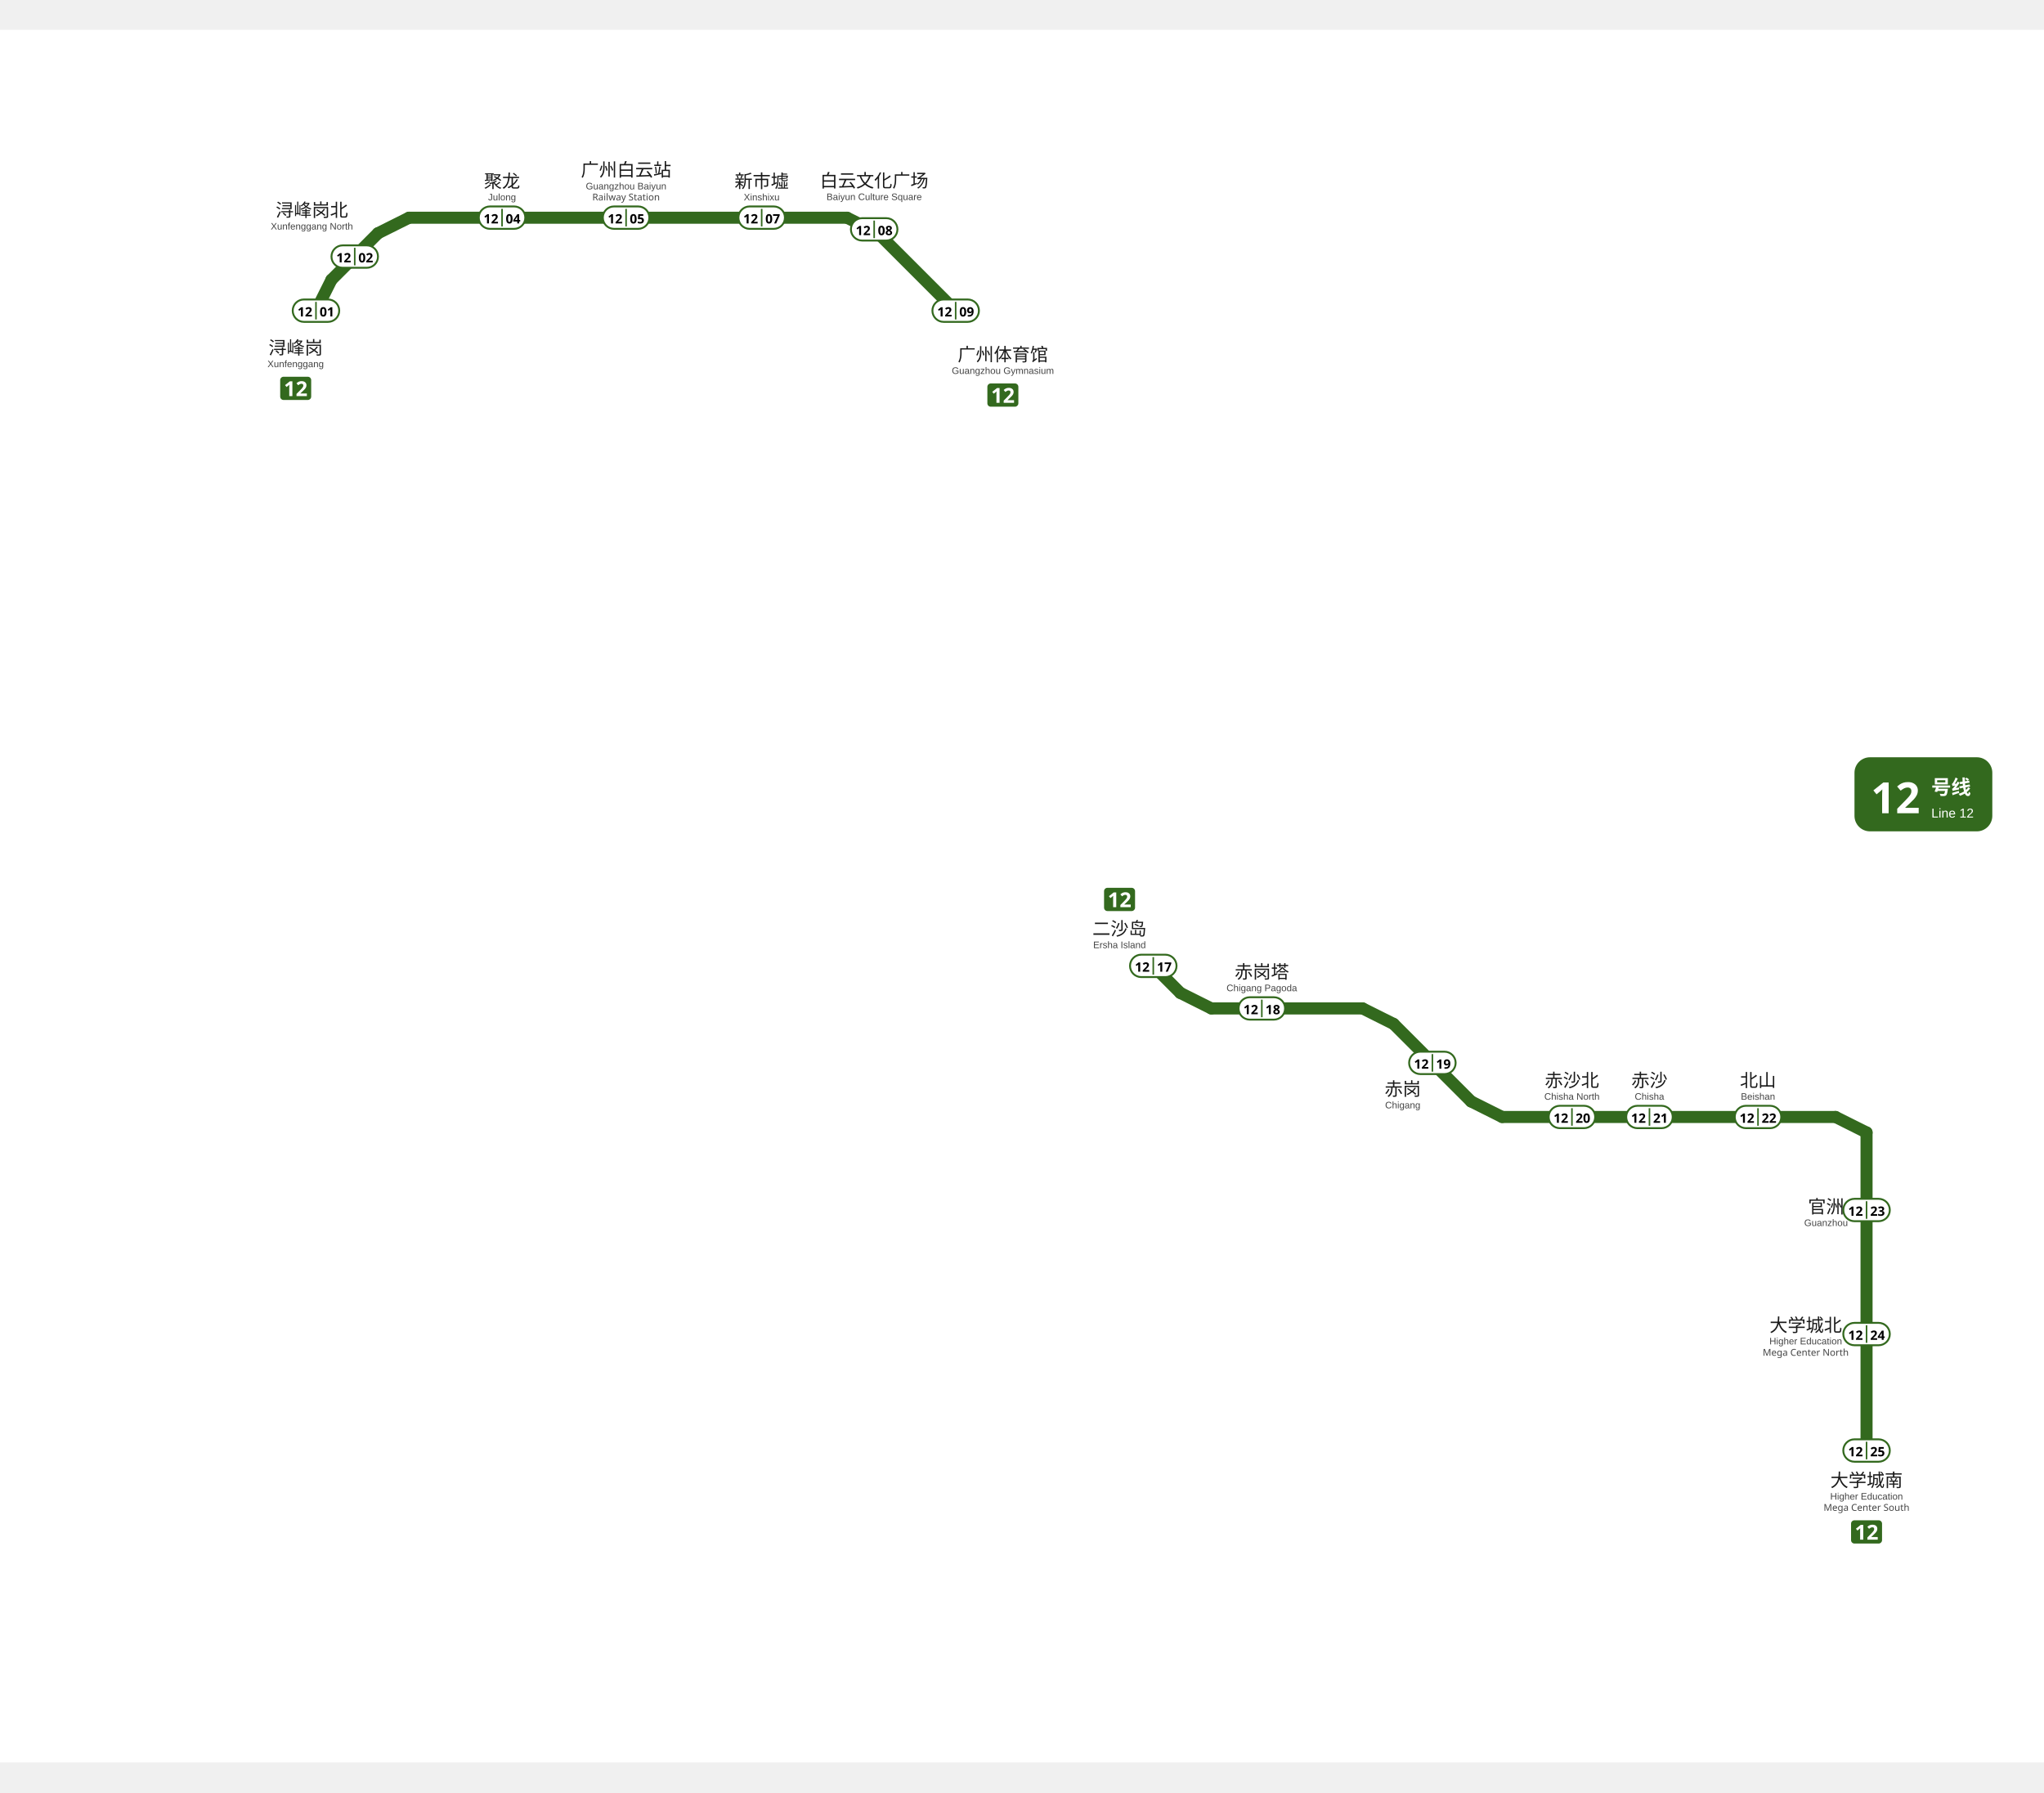
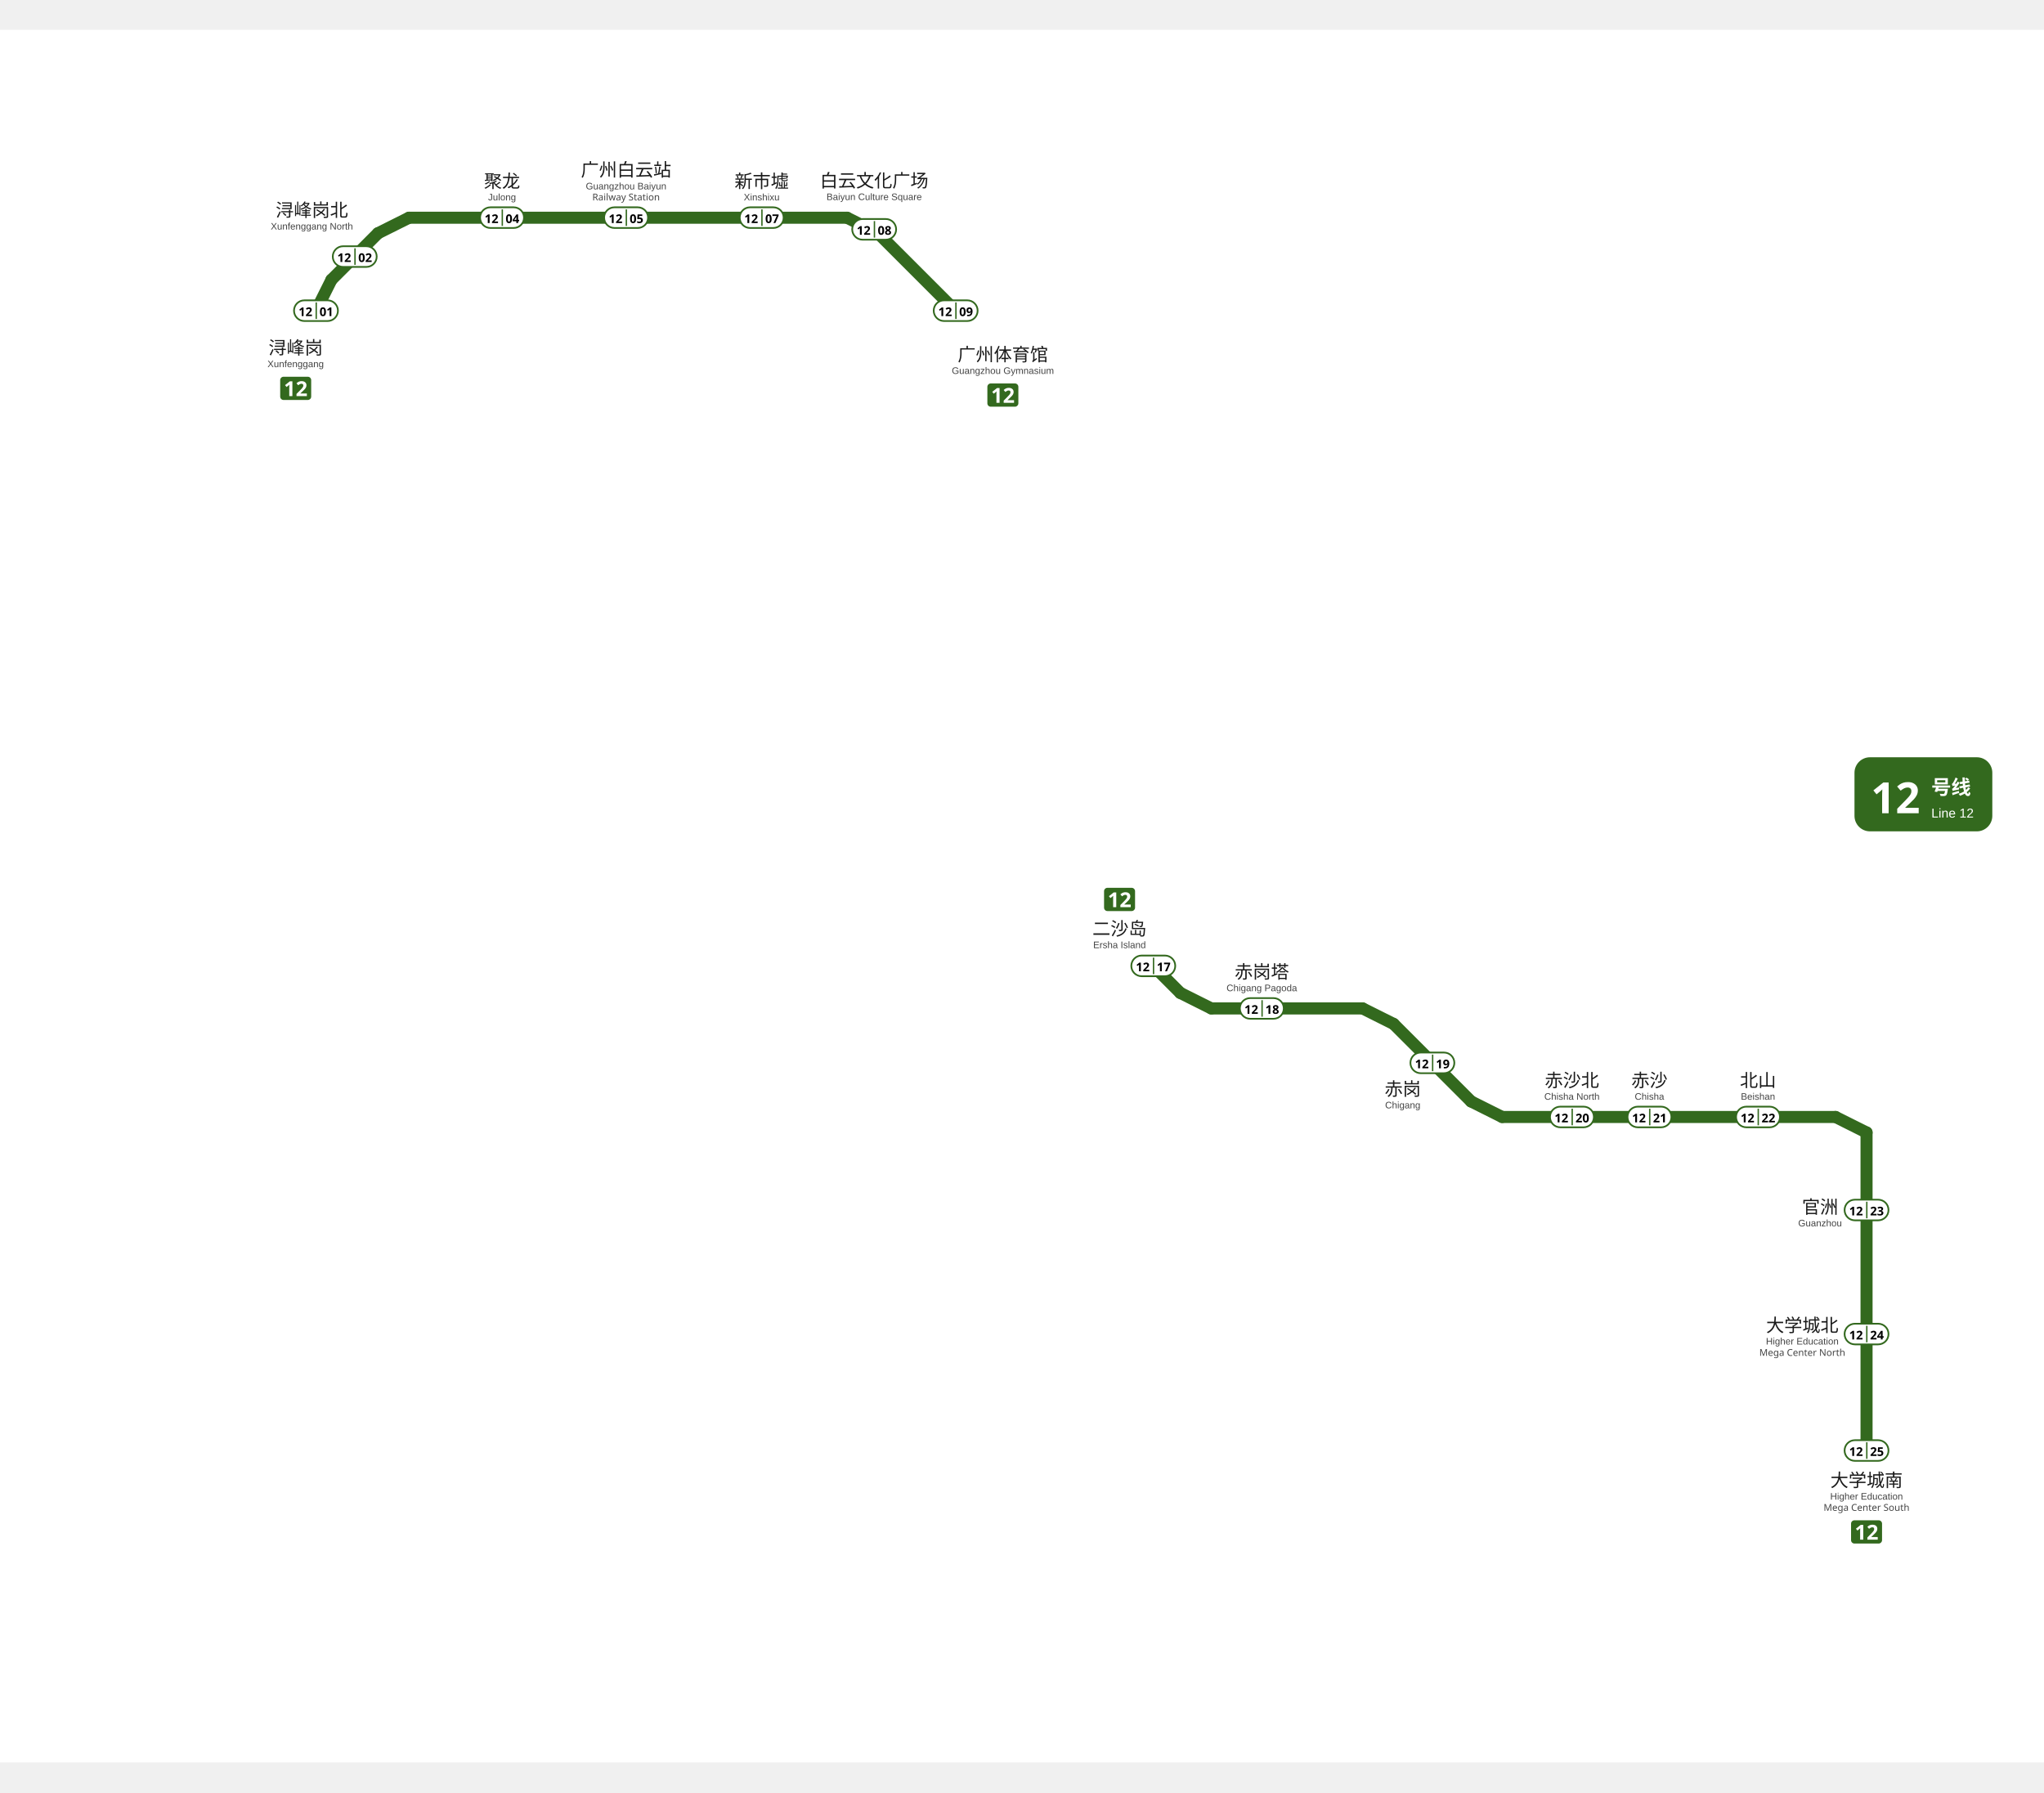
<svg xmlns="http://www.w3.org/2000/svg" data-multi="1" data-chains="浔峰岗,浔峰岗北,聚龙,广州白云站,新市墟,白云文化广场,广州体育馆|二沙岛,赤岗塔,赤岗,赤沙北,赤沙,北山,官洲,大学城北,大学城南" viewBox="883.1 577.2 1186.4 1005.6" data-pins="二沙岛,北山,大学城北,大学城南,官洲,广州体育馆,广州白云站,新市墟,浔峰岗,浔峰岗北,白云文化广场,聚龙,赤岗,赤岗塔,赤沙,赤沙北" width="690" height="605">
  <rect x="883.1" y="577.2" width="1186.4" height="1005.6" fill="#ffffff" />
  <g id="走廊">
    <line x1="1066.50" y1="740.25" x2="1075.50" y2="722.25" style="fill:none;stroke:#33691E;stroke-width:7;stroke-linecap:round" />
    <line x1="1075.50" y1="722.25" x2="1102.50" y2="695.25" style="fill:none;stroke:#33691E;stroke-width:7;stroke-linecap:round" />
    <line x1="1102.50" y1="695.25" x2="1120.50" y2="686.25" style="fill:none;stroke:#33691E;stroke-width:7;stroke-linecap:round" />
    <line x1="1120.50" y1="686.25" x2="1374.75" y2="686.25" style="fill:none;stroke:#33691E;stroke-width:7;stroke-linecap:round" />
    <line x1="1374.75" y1="686.25" x2="1392.75" y2="695.25" style="fill:none;stroke:#33691E;stroke-width:7;stroke-linecap:round" />
    <line x1="1392.75" y1="695.25" x2="1437.75" y2="740.25" style="fill:none;stroke:#33691E;stroke-width:7;stroke-linecap:round" />
    <line x1="1552.50" y1="1120.50" x2="1568.20" y2="1136.20" style="fill:none;stroke:#33691E;stroke-width:7;stroke-linecap:round" />
    <line x1="1568.20" y1="1136.20" x2="1586.20" y2="1145.20" style="fill:none;stroke:#33691E;stroke-width:7;stroke-linecap:round" />
    <line x1="1586.20" y1="1145.20" x2="1674.00" y2="1145.20" style="fill:none;stroke:#33691E;stroke-width:7;stroke-linecap:round" />
    <line x1="1674.00" y1="1145.20" x2="1692.00" y2="1154.20" style="fill:none;stroke:#33691E;stroke-width:7;stroke-linecap:round" />
    <line x1="1692.00" y1="1154.20" x2="1737.00" y2="1199.20" style="fill:none;stroke:#33691E;stroke-width:7;stroke-linecap:round" />
    <line x1="1737.00" y1="1199.20" x2="1755.00" y2="1208.20" style="fill:none;stroke:#33691E;stroke-width:7;stroke-linecap:round" />
    <line x1="1755.00" y1="1208.20" x2="1948.50" y2="1208.20" style="fill:none;stroke:#33691E;stroke-width:7;stroke-linecap:round" />
    <line x1="1948.50" y1="1208.20" x2="1966.50" y2="1217.20" style="fill:none;stroke:#33691E;stroke-width:7;stroke-linecap:round" />
    <line x1="1966.50" y1="1217.20" x2="1966.50" y2="1401.80" style="fill:none;stroke:#33691E;stroke-width:7;stroke-linecap:round" />
  </g>
  <g id="线路徽标">
    <g data-badge="chip" transform="translate(1045.73 778.544)" data-box="1045.7,778.5,1063.7,792.0">
      <path d="M16.04 13.49h-14.09c-1.07 0 -1.95 -0.88 -1.95 -1.95v-9.59c0 -1.07 0.88 -1.95 1.95 -1.95h14.09c1.07 0 1.95 0.88 1.95 1.95v9.59C17.99 12.61 17.11 13.49 16.04 13.49z" fill="#33691E" />
      <path d="M7.08 11.24h-1.81v-4.96c0 -0.2 0 -0.47 0.01 -0.81c0.01 -0.34 0.02 -0.64 0.04 -0.89c-0.04 0.05 -0.13 0.13 -0.26 0.26c-0.13 0.12 -0.25 0.23 -0.37 0.33l-0.98 0.79l-0.88 -1.09l2.76 -2.2h1.49V11.24z" fill="#FFFFFF" />
      <path d="M15.46 11.24h-5.99v-1.26l2.15 -2.17c0.43 -0.45 0.78 -0.82 1.04 -1.12c0.26 -0.3 0.46 -0.57 0.58 -0.82s0.18 -0.51 0.18 -0.79c0 -0.34 -0.09 -0.6 -0.28 -0.77s-0.44 -0.25 -0.76 -0.25c-0.33 0 -0.65 0.08 -0.96 0.23c-0.31 0.15 -0.64 0.37 -0.98 0.65l-0.98 -1.16c0.24 -0.21 0.5 -0.41 0.78 -0.59c0.28 -0.19 0.6 -0.34 0.97 -0.46c0.36 -0.12 0.8 -0.17 1.31 -0.17c0.56 0 1.04 0.1 1.45 0.31s0.72 0.48 0.94 0.83c0.22 0.35 0.33 0.74 0.33 1.18c0 0.47 -0.09 0.9 -0.28 1.3c-0.19 0.39 -0.46 0.78 -0.82 1.16s-0.79 0.81 -1.29 1.27l-1.1 1.03v0.08h3.73V11.24z" fill="#FFFFFF" />
    </g>
    <g data-badge="chip" transform="translate(1456.2 782.446)" data-box="1456.2,782.4,1474.2,795.9">
      <path d="M16.04 13.49h-14.09c-1.07 0 -1.95 -0.88 -1.95 -1.95v-9.59c0 -1.07 0.88 -1.95 1.95 -1.95h14.09c1.07 0 1.95 0.88 1.95 1.95v9.59C17.99 12.61 17.11 13.49 16.04 13.49z" fill="#33691E" />
      <path d="M7.08 11.24h-1.81v-4.96c0 -0.2 0 -0.47 0.01 -0.81c0.01 -0.34 0.02 -0.64 0.04 -0.89c-0.04 0.05 -0.13 0.13 -0.26 0.26c-0.13 0.12 -0.25 0.23 -0.37 0.33l-0.98 0.79l-0.88 -1.09l2.76 -2.2h1.49V11.24z" fill="#FFFFFF" />
      <path d="M15.46 11.24h-5.99v-1.26l2.15 -2.17c0.43 -0.45 0.78 -0.82 1.04 -1.12c0.26 -0.3 0.46 -0.57 0.58 -0.82s0.18 -0.51 0.18 -0.79c0 -0.34 -0.09 -0.6 -0.28 -0.77s-0.44 -0.25 -0.76 -0.25c-0.33 0 -0.65 0.08 -0.96 0.23c-0.31 0.15 -0.64 0.37 -0.98 0.65l-0.98 -1.16c0.24 -0.21 0.5 -0.41 0.78 -0.59c0.28 -0.19 0.6 -0.34 0.97 -0.46c0.36 -0.12 0.8 -0.17 1.31 -0.17c0.56 0 1.04 0.1 1.45 0.31s0.72 0.48 0.94 0.83c0.22 0.35 0.33 0.74 0.33 1.18c0 0.47 -0.09 0.9 -0.28 1.3c-0.19 0.39 -0.46 0.78 -0.82 1.16s-0.79 0.81 -1.29 1.27l-1.1 1.03v0.08h3.73V11.24z" fill="#FFFFFF" />
    </g>
    <g data-badge="header" transform="translate(1959.5 999.417)" data-ink="#FFFFFF" data-box="1959.5,999.4,2039.5,1042.4" data-chip="1959.5,999.4,2039.5,1042.4">
      <rect x="0" y="0" width="80.0" height="43.0" rx="9.0" fill="#33691E" />
      <text x="9.5" y="32.5" font-family="'Microsoft YaHei', sans-serif" font-size="25" font-weight="bold" fill="#FFFFFF">12</text>
      <text x="44.6" y="21.5" font-family="'Microsoft YaHei', sans-serif" font-size="11.5" font-weight="600" fill="#FFFFFF">号线</text>
      <text x="44.6" y="35.0" font-family="Arial, sans-serif" font-size="7.5" fill="#FFFFFF">Line 12</text>
    </g>
    <g data-badge="chip" transform="translate(1523.93 1075.19)" data-box="1523.9,1075.2,1541.9,1088.7">
      <path d="M16.04 13.49h-14.09c-1.07 0 -1.95 -0.88 -1.95 -1.95v-9.59c0 -1.07 0.88 -1.95 1.95 -1.95h14.09c1.07 0 1.95 0.88 1.95 1.95v9.59C17.99 12.61 17.11 13.49 16.04 13.49z" fill="#33691E" />
      <path d="M7.08 11.24h-1.81v-4.96c0 -0.2 0 -0.47 0.01 -0.81c0.01 -0.34 0.02 -0.64 0.04 -0.89c-0.04 0.05 -0.13 0.13 -0.26 0.26c-0.13 0.12 -0.25 0.23 -0.37 0.33l-0.98 0.79l-0.88 -1.09l2.76 -2.2h1.49V11.24z" fill="#FFFFFF" />
      <path d="M15.46 11.24h-5.99v-1.26l2.15 -2.17c0.43 -0.45 0.78 -0.82 1.04 -1.12c0.26 -0.3 0.46 -0.57 0.58 -0.82s0.18 -0.51 0.18 -0.79c0 -0.34 -0.09 -0.6 -0.28 -0.77s-0.44 -0.25 -0.76 -0.25c-0.33 0 -0.65 0.08 -0.96 0.23c-0.31 0.15 -0.64 0.37 -0.98 0.65l-0.98 -1.16c0.24 -0.21 0.5 -0.41 0.78 -0.59c0.28 -0.19 0.6 -0.34 0.97 -0.46c0.36 -0.12 0.8 -0.17 1.31 -0.17c0.56 0 1.04 0.1 1.45 0.31s0.72 0.48 0.94 0.83c0.22 0.35 0.33 0.74 0.33 1.18c0 0.47 -0.09 0.9 -0.28 1.3c-0.19 0.39 -0.46 0.78 -0.82 1.16s-0.79 0.81 -1.29 1.27l-1.1 1.03v0.08h3.73V11.24z" fill="#FFFFFF" />
    </g>
    <g data-badge="chip" transform="translate(1957.51 1442.3)" data-box="1957.5,1442.3,1975.5,1455.8">
      <path d="M16.04 13.49h-14.09c-1.07 0 -1.95 -0.88 -1.95 -1.95v-9.59c0 -1.07 0.88 -1.95 1.95 -1.95h14.09c1.07 0 1.95 0.88 1.95 1.95v9.59C17.99 12.61 17.11 13.49 16.04 13.49z" fill="#33691E" />
      <path d="M7.08 11.24h-1.81v-4.96c0 -0.2 0 -0.47 0.01 -0.81c0.01 -0.34 0.02 -0.64 0.04 -0.89c-0.04 0.05 -0.13 0.13 -0.26 0.26c-0.13 0.12 -0.25 0.23 -0.37 0.33l-0.98 0.79l-0.88 -1.09l2.76 -2.2h1.49V11.24z" fill="#FFFFFF" />
      <path d="M15.46 11.24h-5.99v-1.26l2.15 -2.17c0.43 -0.45 0.78 -0.82 1.04 -1.12c0.26 -0.3 0.46 -0.57 0.58 -0.82s0.18 -0.51 0.18 -0.79c0 -0.34 -0.09 -0.6 -0.28 -0.77s-0.44 -0.25 -0.76 -0.25c-0.33 0 -0.65 0.08 -0.96 0.23c-0.31 0.15 -0.64 0.37 -0.98 0.65l-0.98 -1.16c0.24 -0.21 0.5 -0.41 0.78 -0.59c0.28 -0.19 0.6 -0.34 0.97 -0.46c0.36 -0.12 0.8 -0.17 1.31 -0.17c0.56 0 1.04 0.1 1.45 0.31s0.72 0.48 0.94 0.83c0.22 0.35 0.33 0.74 0.33 1.18c0 0.47 -0.09 0.9 -0.28 1.3c-0.19 0.39 -0.46 0.78 -0.82 1.16s-0.79 0.81 -1.29 1.27l-1.1 1.03v0.08h3.73V11.24z" fill="#FFFFFF" />
    </g>
  </g>
  <g id="站名标注" font-family="'Microsoft YaHei', 'PingFang SC', sans-serif">
-     <text x="1054.7" y="765.5" text-anchor="middle" font-size="10.5" font-weight="500" fill="#1a1a1a">浔峰岗</text>
-     <text x="1054.7" y="773.0" text-anchor="middle" font-size="5.5" font-family="Arial, sans-serif" fill="#444444">Xunfenggang</text>
-     <text x="1174.5" y="668.8" text-anchor="middle" font-size="10.5" font-weight="500" fill="#1a1a1a">聚龙</text>
-     <text x="1174.5" y="676.2" text-anchor="middle" font-size="5.5" font-family="Arial, sans-serif" fill="#444444">Julong</text>
-     <text x="1246.5" y="662.2" text-anchor="middle" font-size="10.5" font-weight="500" fill="#1a1a1a">广州白云站</text>
-     <text x="1246.5" y="669.8" text-anchor="middle" font-size="5.5" font-family="Arial, sans-serif" fill="#444444">Guangzhou Baiyun</text>
-     <text x="1246.5" y="676.2" text-anchor="middle" font-size="5.5" fill="#444444">Railway Station</text>
-     <text x="1325.2" y="668.8" text-anchor="middle" font-size="10.5" font-weight="500" fill="#1a1a1a">新市墟</text>
-     <text x="1325.2" y="676.2" text-anchor="middle" font-size="5.5" font-family="Arial, sans-serif" fill="#444444">Xinshixu</text>
-     <text x="1465.2" y="769.4" text-anchor="middle" font-size="10.5" font-weight="500" fill="#1a1a1a">广州体育馆</text>
-     <text x="1465.2" y="776.9" text-anchor="middle" font-size="5.5" font-family="Arial, sans-serif" fill="#444444">Guangzhou Gymnasium</text>
-     <text x="1064.1" y="685.6" text-anchor="middle" font-size="10.5" font-weight="500" fill="#1a1a1a">浔峰岗北</text>
-     <text x="1064.1" y="693.1" text-anchor="middle" font-size="5.5" font-family="Arial, sans-serif" fill="#444444">Xunfenggang North</text>
-     <text x="1390.5" y="668.5" text-anchor="middle" font-size="10.5" font-weight="500" fill="#1a1a1a">白云文化广场</text>
-     <text x="1390.5" y="676.0" text-anchor="middle" font-size="5.5" font-family="Arial, sans-serif" fill="#444444">Baiyun Culture Square</text>font-family="'Microsoft YaHei', 'PingFang SC', sans-serif"&gt;<text x="1615.5" y="1127.7" text-anchor="middle" font-size="10.5" font-weight="500" fill="#1a1a1a">赤岗塔</text>
-     <text x="1615.5" y="1135.2" text-anchor="middle" font-size="5.5" font-family="Arial, sans-serif" fill="#444444">Chigang Pagoda</text>
-     <text x="1697.3" y="1195.7" text-anchor="middle" font-size="10.5" font-weight="500" fill="#1a1a1a">赤岗</text>
-     <text x="1697.3" y="1203.2" text-anchor="middle" font-size="5.5" font-family="Arial, sans-serif" fill="#444444">Chigang</text>
-     <text x="1795.5" y="1190.7" text-anchor="middle" font-size="10.5" font-weight="500" fill="#1a1a1a">赤沙北</text>
-     <text x="1795.5" y="1198.2" text-anchor="middle" font-size="5.5" font-family="Arial, sans-serif" fill="#444444">Chisha North</text>
-     <text x="1840.5" y="1190.7" text-anchor="middle" font-size="10.5" font-weight="500" fill="#1a1a1a">赤沙</text>
-     <text x="1840.5" y="1198.2" text-anchor="middle" font-size="5.5" font-family="Arial, sans-serif" fill="#444444">Chisha</text>
-     <text x="1903.5" y="1190.7" text-anchor="middle" font-size="10.5" font-weight="500" fill="#1a1a1a">北山</text>
-     <text x="1903.5" y="1198.2" text-anchor="middle" font-size="5.5" font-family="Arial, sans-serif" fill="#444444">Beishan</text>
-     <text x="1943.0" y="1264.0" text-anchor="middle" font-size="10.5" font-weight="500" fill="#1a1a1a">官洲</text>
-     <text x="1943.0" y="1271.5" text-anchor="middle" font-size="5.5" font-family="Arial, sans-serif" fill="#444444">Guanzhou</text>
-     <text x="1931.2" y="1332.8" text-anchor="middle" font-size="10.5" font-weight="500" fill="#1a1a1a">大学城北</text>
-     <text x="1931.2" y="1340.2" text-anchor="middle" font-size="5.5" font-family="Arial, sans-serif" fill="#444444">Higher Education</text>
-     <text x="1931.2" y="1346.8" text-anchor="middle" font-size="5.5" fill="#444444">Mega Center North</text>
-     <text x="1966.5" y="1422.8" text-anchor="middle" font-size="10.5" font-weight="500" fill="#1a1a1a">大学城南</text>
-     <text x="1966.5" y="1430.3" text-anchor="middle" font-size="5.5" font-family="Arial, sans-serif" fill="#444444">Higher Education</text>
-     <text x="1966.5" y="1436.8" text-anchor="middle" font-size="5.5" fill="#444444">Mega Center South</text>
-     <text x="1532.9" y="1102.7" text-anchor="middle" font-size="10.5" font-weight="500" fill="#1a1a1a">二沙岛</text>
-     <text x="1532.9" y="1110.2" text-anchor="middle" font-size="5.5" font-family="Arial, sans-serif" fill="#444444">Ersha Island</text>
+     <text x="1054.70" y="765.50" text-anchor="middle" font-size="10.5" font-weight="500" fill="#1a1a1a">浔峰岗</text>
+     <text x="1054.70" y="773.00" text-anchor="middle" font-size="5.5" font-family="Arial, sans-serif" fill="#444444">Xunfenggang</text>
+     <text x="1174.50" y="668.80" text-anchor="middle" font-size="10.5" font-weight="500" fill="#1a1a1a">聚龙</text>
+     <text x="1174.50" y="676.20" text-anchor="middle" font-size="5.5" font-family="Arial, sans-serif" fill="#444444">Julong</text>
+     <text x="1246.50" y="662.20" text-anchor="middle" font-size="10.5" font-weight="500" fill="#1a1a1a">广州白云站</text>
+     <text x="1246.50" y="669.80" text-anchor="middle" font-size="5.5" font-family="Arial, sans-serif" fill="#444444">Guangzhou Baiyun</text>
+     <text x="1246.50" y="676.20" text-anchor="middle" font-size="5.5" fill="#444444">Railway Station</text>
+     <text x="1325.20" y="668.80" text-anchor="middle" font-size="10.5" font-weight="500" fill="#1a1a1a">新市墟</text>
+     <text x="1325.20" y="676.20" text-anchor="middle" font-size="5.5" font-family="Arial, sans-serif" fill="#444444">Xinshixu</text>
+     <text x="1465.20" y="769.40" text-anchor="middle" font-size="10.5" font-weight="500" fill="#1a1a1a">广州体育馆</text>
+     <text x="1465.20" y="776.90" text-anchor="middle" font-size="5.5" font-family="Arial, sans-serif" fill="#444444">Guangzhou Gymnasium</text>
+     <text x="1064.10" y="685.60" text-anchor="middle" font-size="10.5" font-weight="500" fill="#1a1a1a">浔峰岗北</text>
+     <text x="1064.10" y="693.10" text-anchor="middle" font-size="5.5" font-family="Arial, sans-serif" fill="#444444">Xunfenggang North</text>
+     <text x="1390.50" y="668.50" text-anchor="middle" font-size="10.5" font-weight="500" fill="#1a1a1a">白云文化广场</text>
+     <text x="1390.50" y="676.00" text-anchor="middle" font-size="5.5" font-family="Arial, sans-serif" fill="#444444">Baiyun Culture Square</text>
+     <text x="1615.50" y="1127.70" text-anchor="middle" font-size="10.5" font-weight="500" fill="#1a1a1a">赤岗塔</text>
+     <text x="1615.50" y="1135.20" text-anchor="middle" font-size="5.5" font-family="Arial, sans-serif" fill="#444444">Chigang Pagoda</text>
+     <text x="1697.30" y="1195.70" text-anchor="middle" font-size="10.5" font-weight="500" fill="#1a1a1a">赤岗</text>
+     <text x="1697.30" y="1203.20" text-anchor="middle" font-size="5.5" font-family="Arial, sans-serif" fill="#444444">Chigang</text>
+     <text x="1795.50" y="1190.70" text-anchor="middle" font-size="10.5" font-weight="500" fill="#1a1a1a">赤沙北</text>
+     <text x="1795.50" y="1198.20" text-anchor="middle" font-size="5.5" font-family="Arial, sans-serif" fill="#444444">Chisha North</text>
+     <text x="1840.50" y="1190.70" text-anchor="middle" font-size="10.5" font-weight="500" fill="#1a1a1a">赤沙</text>
+     <text x="1840.50" y="1198.20" text-anchor="middle" font-size="5.5" font-family="Arial, sans-serif" fill="#444444">Chisha</text>
+     <text x="1903.50" y="1190.70" text-anchor="middle" font-size="10.5" font-weight="500" fill="#1a1a1a">北山</text>
+     <text x="1903.50" y="1198.20" text-anchor="middle" font-size="5.5" font-family="Arial, sans-serif" fill="#444444">Beishan</text>
+     <text x="1939.51" y="1264.19" text-anchor="middle" font-size="10.5" font-weight="500" fill="#1a1a1a">官洲</text>
+     <text x="1939.51" y="1271.69" text-anchor="middle" font-size="5.5" font-family="Arial, sans-serif" fill="#444444">Guanzhou</text>
+     <text x="1929.20" y="1332.87" text-anchor="middle" font-size="10.5" font-weight="500" fill="#1a1a1a">大学城北</text>
+     <text x="1929.20" y="1340.27" text-anchor="middle" font-size="5.5" font-family="Arial, sans-serif" fill="#444444">Higher Education</text>
+     <text x="1929.20" y="1346.87" text-anchor="middle" font-size="5.5" fill="#444444">Mega Center North</text>
+     <text x="1966.50" y="1422.80" text-anchor="middle" font-size="10.5" font-weight="500" fill="#1a1a1a">大学城南</text>
+     <text x="1966.50" y="1430.30" text-anchor="middle" font-size="5.5" font-family="Arial, sans-serif" fill="#444444">Higher Education</text>
+     <text x="1966.50" y="1436.80" text-anchor="middle" font-size="5.5" fill="#444444">Mega Center South</text>
+     <text x="1532.90" y="1102.70" text-anchor="middle" font-size="10.5" font-weight="500" fill="#1a1a1a">二沙岛</text>
+     <text x="1532.90" y="1110.20" text-anchor="middle" font-size="5.5" font-family="Arial, sans-serif" fill="#444444">Ersha Island</text>
  </g>
  <g id="编号牌" font-family="'Microsoft YaHei', 'PingFang SC', sans-serif">
-     <rect x="1053.00" y="733.70" width="27.00" height="13.00" rx="6.50" fill="#FFFFFF" stroke="#33691E" stroke-width="1.1" />
-     <line x1="1066.50" y1="735.10" x2="1066.50" y2="745.30" stroke="#33691E" stroke-width="0.9" />
-     <text x="1060.10" y="740.65" text-anchor="middle" dominant-baseline="central" font-size="7.5" font-weight="700" fill="#000000">12</text>
-     <text x="1072.90" y="740.65" text-anchor="middle" dominant-baseline="central" font-size="7.5" font-weight="700" fill="#000000">01</text>
-     <rect x="1075.50" y="702.30" width="27.00" height="13.00" rx="6.50" fill="#FFFFFF" stroke="#33691E" stroke-width="1.1" />
-     <line x1="1089.00" y1="703.70" x2="1089.00" y2="713.90" stroke="#33691E" stroke-width="0.9" />
-     <text x="1082.60" y="709.25" text-anchor="middle" dominant-baseline="central" font-size="7.5" font-weight="700" fill="#000000">12</text>
-     <text x="1095.40" y="709.25" text-anchor="middle" dominant-baseline="central" font-size="7.5" font-weight="700" fill="#000000">02</text>
-     <rect x="1161.00" y="679.70" width="27.00" height="13.00" rx="6.50" fill="#FFFFFF" stroke="#33691E" stroke-width="1.1" />
-     <line x1="1174.50" y1="681.10" x2="1174.50" y2="691.30" stroke="#33691E" stroke-width="0.9" />
-     <text x="1168.10" y="686.65" text-anchor="middle" dominant-baseline="central" font-size="7.5" font-weight="700" fill="#000000">12</text>
-     <text x="1180.90" y="686.65" text-anchor="middle" dominant-baseline="central" font-size="7.5" font-weight="700" fill="#000000">04</text>
-     <rect x="1233.00" y="679.70" width="27.00" height="13.00" rx="6.50" fill="#FFFFFF" stroke="#33691E" stroke-width="1.1" />
-     <line x1="1246.50" y1="681.10" x2="1246.50" y2="691.30" stroke="#33691E" stroke-width="0.9" />
-     <text x="1240.10" y="686.65" text-anchor="middle" dominant-baseline="central" font-size="7.5" font-weight="700" fill="#000000">12</text>
-     <text x="1252.90" y="686.65" text-anchor="middle" dominant-baseline="central" font-size="7.5" font-weight="700" fill="#000000">05</text>
-     <rect x="1311.70" y="679.70" width="27.00" height="13.00" rx="6.50" fill="#FFFFFF" stroke="#33691E" stroke-width="1.1" />
-     <line x1="1325.20" y1="681.10" x2="1325.20" y2="691.30" stroke="#33691E" stroke-width="0.9" />
-     <text x="1318.80" y="686.65" text-anchor="middle" dominant-baseline="central" font-size="7.5" font-weight="700" fill="#000000">12</text>
-     <text x="1331.60" y="686.65" text-anchor="middle" dominant-baseline="central" font-size="7.5" font-weight="700" fill="#000000">07</text>
-     <rect x="1377.00" y="686.50" width="27.00" height="13.00" rx="6.50" fill="#FFFFFF" stroke="#33691E" stroke-width="1.1" />
-     <line x1="1390.50" y1="687.90" x2="1390.50" y2="698.10" stroke="#33691E" stroke-width="0.9" />
-     <text x="1384.10" y="693.45" text-anchor="middle" dominant-baseline="central" font-size="7.5" font-weight="700" fill="#000000">12</text>
-     <text x="1396.90" y="693.45" text-anchor="middle" dominant-baseline="central" font-size="7.5" font-weight="700" fill="#000000">08</text>
-     <rect x="1424.30" y="733.70" width="27.00" height="13.00" rx="6.50" fill="#FFFFFF" stroke="#33691E" stroke-width="1.1" />
-     <line x1="1437.80" y1="735.10" x2="1437.80" y2="745.30" stroke="#33691E" stroke-width="0.9" />
-     <text x="1431.40" y="740.65" text-anchor="middle" dominant-baseline="central" font-size="7.5" font-weight="700" fill="#000000">12</text>
-     <text x="1444.20" y="740.65" text-anchor="middle" dominant-baseline="central" font-size="7.5" font-weight="700" fill="#000000">09</text>
-     <rect x="1539.00" y="1114.00" width="27.00" height="13.00" rx="6.50" fill="#FFFFFF" stroke="#33691E" stroke-width="1.1" />
-     <line x1="1552.50" y1="1115.40" x2="1552.50" y2="1125.60" stroke="#33691E" stroke-width="0.9" />
-     <text x="1546.10" y="1120.95" text-anchor="middle" dominant-baseline="central" font-size="7.5" font-weight="700" fill="#000000">12</text>
-     <text x="1558.90" y="1120.95" text-anchor="middle" dominant-baseline="central" font-size="7.5" font-weight="700" fill="#000000">17</text>
-     <rect x="1602.00" y="1138.70" width="27.00" height="13.00" rx="6.50" fill="#FFFFFF" stroke="#33691E" stroke-width="1.1" />
-     <line x1="1615.50" y1="1140.10" x2="1615.50" y2="1150.30" stroke="#33691E" stroke-width="0.9" />
-     <text x="1609.10" y="1145.65" text-anchor="middle" dominant-baseline="central" font-size="7.5" font-weight="700" fill="#000000">12</text>
-     <text x="1621.90" y="1145.65" text-anchor="middle" dominant-baseline="central" font-size="7.5" font-weight="700" fill="#000000">18</text>
-     <rect x="1701.00" y="1170.30" width="27.00" height="13.00" rx="6.50" fill="#FFFFFF" stroke="#33691E" stroke-width="1.1" />
-     <line x1="1714.50" y1="1171.70" x2="1714.50" y2="1181.90" stroke="#33691E" stroke-width="0.9" />
-     <text x="1708.10" y="1177.25" text-anchor="middle" dominant-baseline="central" font-size="7.5" font-weight="700" fill="#000000">12</text>
-     <text x="1720.90" y="1177.25" text-anchor="middle" dominant-baseline="central" font-size="7.5" font-weight="700" fill="#000000">19</text>
-     <rect x="1782.00" y="1201.70" width="27.00" height="13.00" rx="6.50" fill="#FFFFFF" stroke="#33691E" stroke-width="1.1" />
-     <line x1="1795.50" y1="1203.10" x2="1795.50" y2="1213.30" stroke="#33691E" stroke-width="0.9" />
-     <text x="1789.10" y="1208.65" text-anchor="middle" dominant-baseline="central" font-size="7.5" font-weight="700" fill="#000000">12</text>
-     <text x="1801.90" y="1208.65" text-anchor="middle" dominant-baseline="central" font-size="7.5" font-weight="700" fill="#000000">20</text>
-     <rect x="1827.00" y="1201.70" width="27.00" height="13.00" rx="6.50" fill="#FFFFFF" stroke="#33691E" stroke-width="1.1" />
-     <line x1="1840.50" y1="1203.10" x2="1840.50" y2="1213.30" stroke="#33691E" stroke-width="0.9" />
-     <text x="1834.10" y="1208.65" text-anchor="middle" dominant-baseline="central" font-size="7.5" font-weight="700" fill="#000000">12</text>
-     <text x="1846.90" y="1208.65" text-anchor="middle" dominant-baseline="central" font-size="7.5" font-weight="700" fill="#000000">21</text>
-     <rect x="1890.00" y="1201.70" width="27.00" height="13.00" rx="6.50" fill="#FFFFFF" stroke="#33691E" stroke-width="1.1" />
-     <line x1="1903.50" y1="1203.10" x2="1903.50" y2="1213.30" stroke="#33691E" stroke-width="0.9" />
-     <text x="1897.10" y="1208.65" text-anchor="middle" dominant-baseline="central" font-size="7.5" font-weight="700" fill="#000000">12</text>
-     <text x="1909.90" y="1208.65" text-anchor="middle" dominant-baseline="central" font-size="7.5" font-weight="700" fill="#000000">22</text>
-     <rect x="1953.00" y="1255.70" width="27.00" height="13.00" rx="6.50" fill="#FFFFFF" stroke="#33691E" stroke-width="1.1" />
-     <line x1="1966.50" y1="1257.10" x2="1966.50" y2="1267.30" stroke="#33691E" stroke-width="0.9" />
-     <text x="1960.10" y="1262.65" text-anchor="middle" dominant-baseline="central" font-size="7.5" font-weight="700" fill="#000000">12</text>
-     <text x="1972.90" y="1262.65" text-anchor="middle" dominant-baseline="central" font-size="7.5" font-weight="700" fill="#000000">23</text>
-     <rect x="1953.00" y="1327.70" width="27.00" height="13.00" rx="6.50" fill="#FFFFFF" stroke="#33691E" stroke-width="1.1" />
-     <line x1="1966.50" y1="1329.10" x2="1966.50" y2="1339.30" stroke="#33691E" stroke-width="0.9" />
-     <text x="1960.10" y="1334.65" text-anchor="middle" dominant-baseline="central" font-size="7.5" font-weight="700" fill="#000000">12</text>
-     <text x="1972.90" y="1334.65" text-anchor="middle" dominant-baseline="central" font-size="7.5" font-weight="700" fill="#000000">24</text>
-     <rect x="1953.00" y="1395.30" width="27.00" height="13.00" rx="6.50" fill="#FFFFFF" stroke="#33691E" stroke-width="1.1" />
-     <line x1="1966.50" y1="1396.70" x2="1966.50" y2="1406.90" stroke="#33691E" stroke-width="0.9" />
-     <text x="1960.10" y="1402.25" text-anchor="middle" dominant-baseline="central" font-size="7.5" font-weight="700" fill="#000000">12</text>
-     <text x="1972.90" y="1402.25" text-anchor="middle" dominant-baseline="central" font-size="7.5" font-weight="700" fill="#000000">25</text>
+     <rect x="1053.75" y="734.20" width="25.50" height="12.00" rx="6.00" fill="#FFFFFF" stroke="#33691E" stroke-width="1.0" />
+     <line x1="1066.65" y1="735.40" x2="1066.65" y2="745.00" stroke="#33691E" stroke-width="0.8" />
+     <text x="1060.40" y="740.62" text-anchor="middle" dominant-baseline="central" font-size="7.0" font-weight="700" fill="#000000">12</text>
+     <text x="1072.55" y="740.62" text-anchor="middle" dominant-baseline="central" font-size="7.0" font-weight="700" fill="#000000">01</text>
+     <rect x="1076.25" y="702.80" width="25.50" height="12.00" rx="6.00" fill="#FFFFFF" stroke="#33691E" stroke-width="1.0" />
+     <line x1="1089.15" y1="704.00" x2="1089.15" y2="713.60" stroke="#33691E" stroke-width="0.8" />
+     <text x="1082.90" y="709.22" text-anchor="middle" dominant-baseline="central" font-size="7.0" font-weight="700" fill="#000000">12</text>
+     <text x="1095.05" y="709.22" text-anchor="middle" dominant-baseline="central" font-size="7.0" font-weight="700" fill="#000000">02</text>
+     <rect x="1161.75" y="680.20" width="25.50" height="12.00" rx="6.00" fill="#FFFFFF" stroke="#33691E" stroke-width="1.0" />
+     <line x1="1174.65" y1="681.40" x2="1174.65" y2="691.00" stroke="#33691E" stroke-width="0.8" />
+     <text x="1168.40" y="686.62" text-anchor="middle" dominant-baseline="central" font-size="7.0" font-weight="700" fill="#000000">12</text>
+     <text x="1180.55" y="686.62" text-anchor="middle" dominant-baseline="central" font-size="7.0" font-weight="700" fill="#000000">04</text>
+     <rect x="1233.75" y="680.20" width="25.50" height="12.00" rx="6.00" fill="#FFFFFF" stroke="#33691E" stroke-width="1.0" />
+     <line x1="1246.65" y1="681.40" x2="1246.65" y2="691.00" stroke="#33691E" stroke-width="0.8" />
+     <text x="1240.40" y="686.62" text-anchor="middle" dominant-baseline="central" font-size="7.0" font-weight="700" fill="#000000">12</text>
+     <text x="1252.55" y="686.62" text-anchor="middle" dominant-baseline="central" font-size="7.0" font-weight="700" fill="#000000">05</text>
+     <rect x="1312.45" y="680.20" width="25.50" height="12.00" rx="6.00" fill="#FFFFFF" stroke="#33691E" stroke-width="1.0" />
+     <line x1="1325.35" y1="681.40" x2="1325.35" y2="691.00" stroke="#33691E" stroke-width="0.8" />
+     <text x="1319.10" y="686.62" text-anchor="middle" dominant-baseline="central" font-size="7.0" font-weight="700" fill="#000000">12</text>
+     <text x="1331.25" y="686.62" text-anchor="middle" dominant-baseline="central" font-size="7.0" font-weight="700" fill="#000000">07</text>
+     <rect x="1377.75" y="687.00" width="25.50" height="12.00" rx="6.00" fill="#FFFFFF" stroke="#33691E" stroke-width="1.0" />
+     <line x1="1390.65" y1="688.20" x2="1390.65" y2="697.80" stroke="#33691E" stroke-width="0.8" />
+     <text x="1384.40" y="693.42" text-anchor="middle" dominant-baseline="central" font-size="7.0" font-weight="700" fill="#000000">12</text>
+     <text x="1396.55" y="693.42" text-anchor="middle" dominant-baseline="central" font-size="7.0" font-weight="700" fill="#000000">08</text>
+     <rect x="1425.05" y="734.20" width="25.50" height="12.00" rx="6.00" fill="#FFFFFF" stroke="#33691E" stroke-width="1.0" />
+     <line x1="1437.95" y1="735.40" x2="1437.95" y2="745.00" stroke="#33691E" stroke-width="0.8" />
+     <text x="1431.70" y="740.62" text-anchor="middle" dominant-baseline="central" font-size="7.0" font-weight="700" fill="#000000">12</text>
+     <text x="1443.85" y="740.62" text-anchor="middle" dominant-baseline="central" font-size="7.0" font-weight="700" fill="#000000">09</text>
+     <rect x="1539.75" y="1114.50" width="25.50" height="12.00" rx="6.00" fill="#FFFFFF" stroke="#33691E" stroke-width="1.0" />
+     <line x1="1552.65" y1="1115.70" x2="1552.65" y2="1125.30" stroke="#33691E" stroke-width="0.8" />
+     <text x="1546.40" y="1120.92" text-anchor="middle" dominant-baseline="central" font-size="7.0" font-weight="700" fill="#000000">12</text>
+     <text x="1558.55" y="1120.92" text-anchor="middle" dominant-baseline="central" font-size="7.0" font-weight="700" fill="#000000">17</text>
+     <rect x="1602.75" y="1139.20" width="25.50" height="12.00" rx="6.00" fill="#FFFFFF" stroke="#33691E" stroke-width="1.0" />
+     <line x1="1615.65" y1="1140.40" x2="1615.65" y2="1150.00" stroke="#33691E" stroke-width="0.8" />
+     <text x="1609.40" y="1145.62" text-anchor="middle" dominant-baseline="central" font-size="7.0" font-weight="700" fill="#000000">12</text>
+     <text x="1621.55" y="1145.62" text-anchor="middle" dominant-baseline="central" font-size="7.0" font-weight="700" fill="#000000">18</text>
+     <rect x="1701.75" y="1170.80" width="25.50" height="12.00" rx="6.00" fill="#FFFFFF" stroke="#33691E" stroke-width="1.0" />
+     <line x1="1714.65" y1="1172.00" x2="1714.65" y2="1181.60" stroke="#33691E" stroke-width="0.8" />
+     <text x="1708.40" y="1177.22" text-anchor="middle" dominant-baseline="central" font-size="7.0" font-weight="700" fill="#000000">12</text>
+     <text x="1720.55" y="1177.22" text-anchor="middle" dominant-baseline="central" font-size="7.0" font-weight="700" fill="#000000">19</text>
+     <rect x="1782.75" y="1202.20" width="25.50" height="12.00" rx="6.00" fill="#FFFFFF" stroke="#33691E" stroke-width="1.0" />
+     <line x1="1795.65" y1="1203.40" x2="1795.65" y2="1213.00" stroke="#33691E" stroke-width="0.8" />
+     <text x="1789.40" y="1208.62" text-anchor="middle" dominant-baseline="central" font-size="7.0" font-weight="700" fill="#000000">12</text>
+     <text x="1801.55" y="1208.62" text-anchor="middle" dominant-baseline="central" font-size="7.0" font-weight="700" fill="#000000">20</text>
+     <rect x="1827.75" y="1202.20" width="25.50" height="12.00" rx="6.00" fill="#FFFFFF" stroke="#33691E" stroke-width="1.0" />
+     <line x1="1840.65" y1="1203.40" x2="1840.65" y2="1213.00" stroke="#33691E" stroke-width="0.8" />
+     <text x="1834.40" y="1208.62" text-anchor="middle" dominant-baseline="central" font-size="7.0" font-weight="700" fill="#000000">12</text>
+     <text x="1846.55" y="1208.62" text-anchor="middle" dominant-baseline="central" font-size="7.0" font-weight="700" fill="#000000">21</text>
+     <rect x="1890.75" y="1202.20" width="25.50" height="12.00" rx="6.00" fill="#FFFFFF" stroke="#33691E" stroke-width="1.0" />
+     <line x1="1903.65" y1="1203.40" x2="1903.65" y2="1213.00" stroke="#33691E" stroke-width="0.8" />
+     <text x="1897.40" y="1208.62" text-anchor="middle" dominant-baseline="central" font-size="7.0" font-weight="700" fill="#000000">12</text>
+     <text x="1909.55" y="1208.62" text-anchor="middle" dominant-baseline="central" font-size="7.0" font-weight="700" fill="#000000">22</text>
+     <rect x="1953.75" y="1256.20" width="25.50" height="12.00" rx="6.00" fill="#FFFFFF" stroke="#33691E" stroke-width="1.0" />
+     <line x1="1966.65" y1="1257.40" x2="1966.65" y2="1267.00" stroke="#33691E" stroke-width="0.8" />
+     <text x="1960.40" y="1262.62" text-anchor="middle" dominant-baseline="central" font-size="7.0" font-weight="700" fill="#000000">12</text>
+     <text x="1972.55" y="1262.62" text-anchor="middle" dominant-baseline="central" font-size="7.0" font-weight="700" fill="#000000">23</text>
+     <rect x="1953.75" y="1328.20" width="25.50" height="12.00" rx="6.00" fill="#FFFFFF" stroke="#33691E" stroke-width="1.0" />
+     <line x1="1966.65" y1="1329.40" x2="1966.65" y2="1339.00" stroke="#33691E" stroke-width="0.8" />
+     <text x="1960.40" y="1334.62" text-anchor="middle" dominant-baseline="central" font-size="7.0" font-weight="700" fill="#000000">12</text>
+     <text x="1972.55" y="1334.62" text-anchor="middle" dominant-baseline="central" font-size="7.0" font-weight="700" fill="#000000">24</text>
+     <rect x="1953.75" y="1395.80" width="25.50" height="12.00" rx="6.00" fill="#FFFFFF" stroke="#33691E" stroke-width="1.0" />
+     <line x1="1966.65" y1="1397.00" x2="1966.65" y2="1406.60" stroke="#33691E" stroke-width="0.8" />
+     <text x="1960.40" y="1402.22" text-anchor="middle" dominant-baseline="central" font-size="7.0" font-weight="700" fill="#000000">12</text>
+     <text x="1972.55" y="1402.22" text-anchor="middle" dominant-baseline="central" font-size="7.0" font-weight="700" fill="#000000">25</text>
  </g>
</svg>
